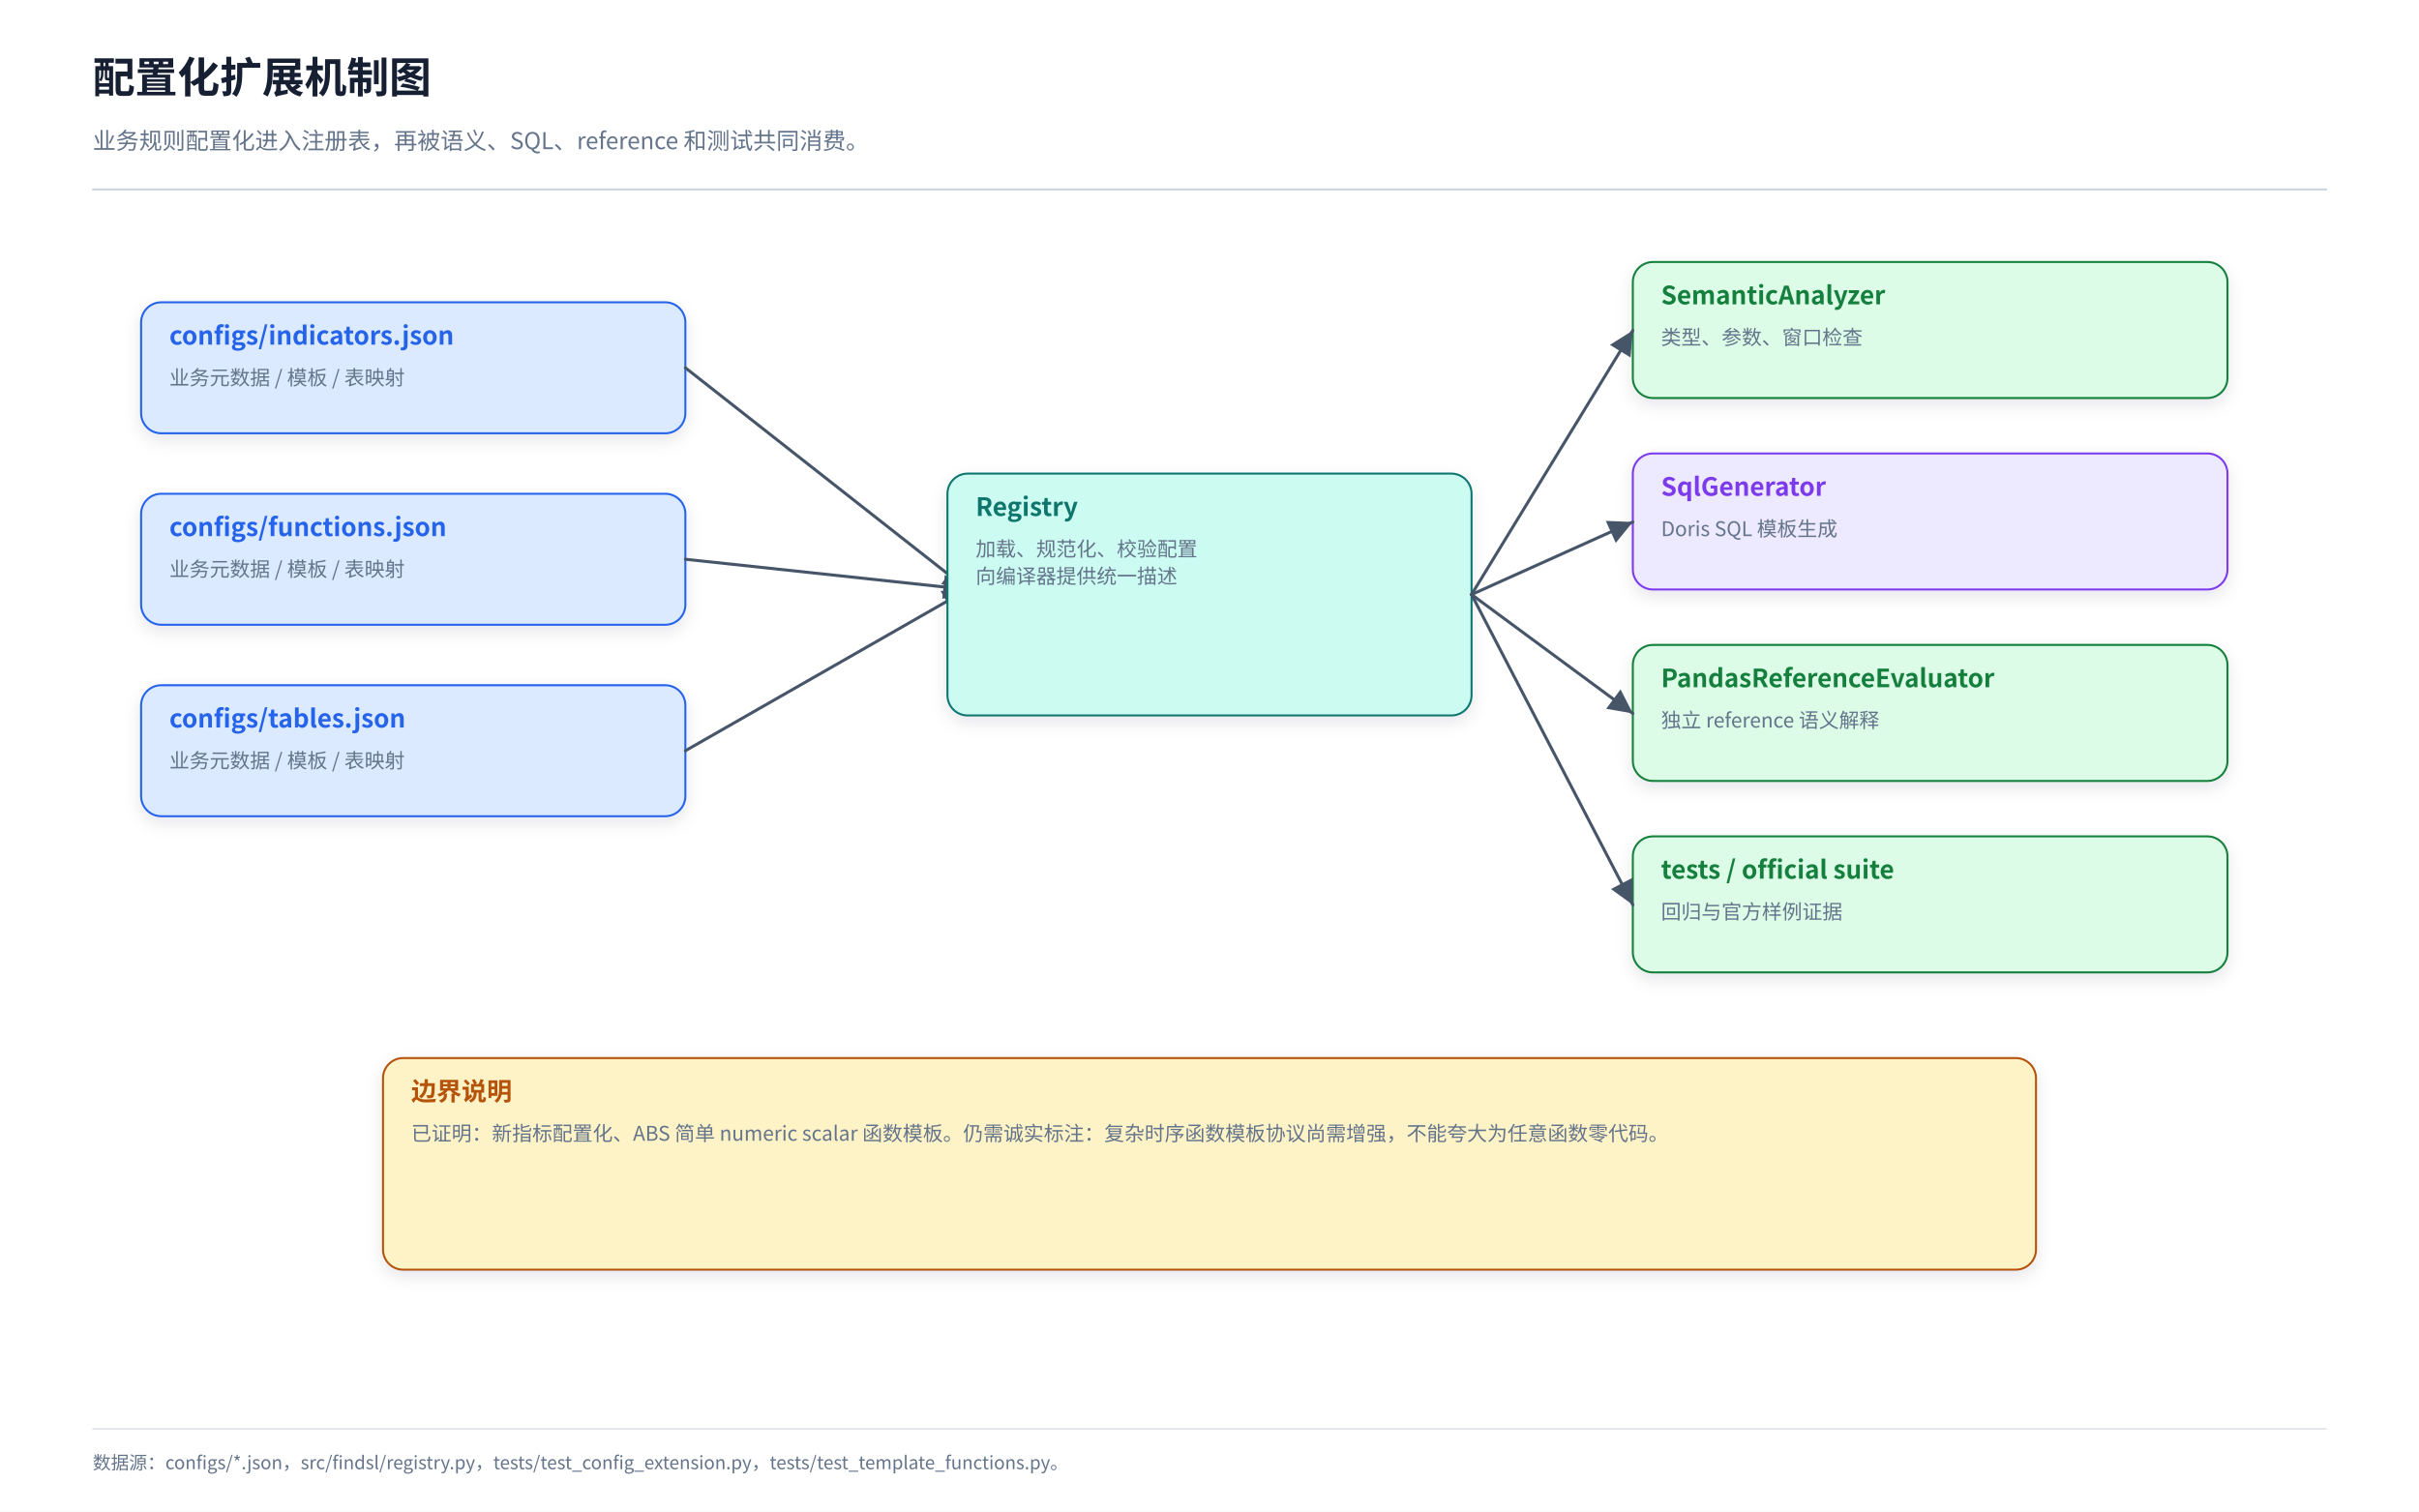
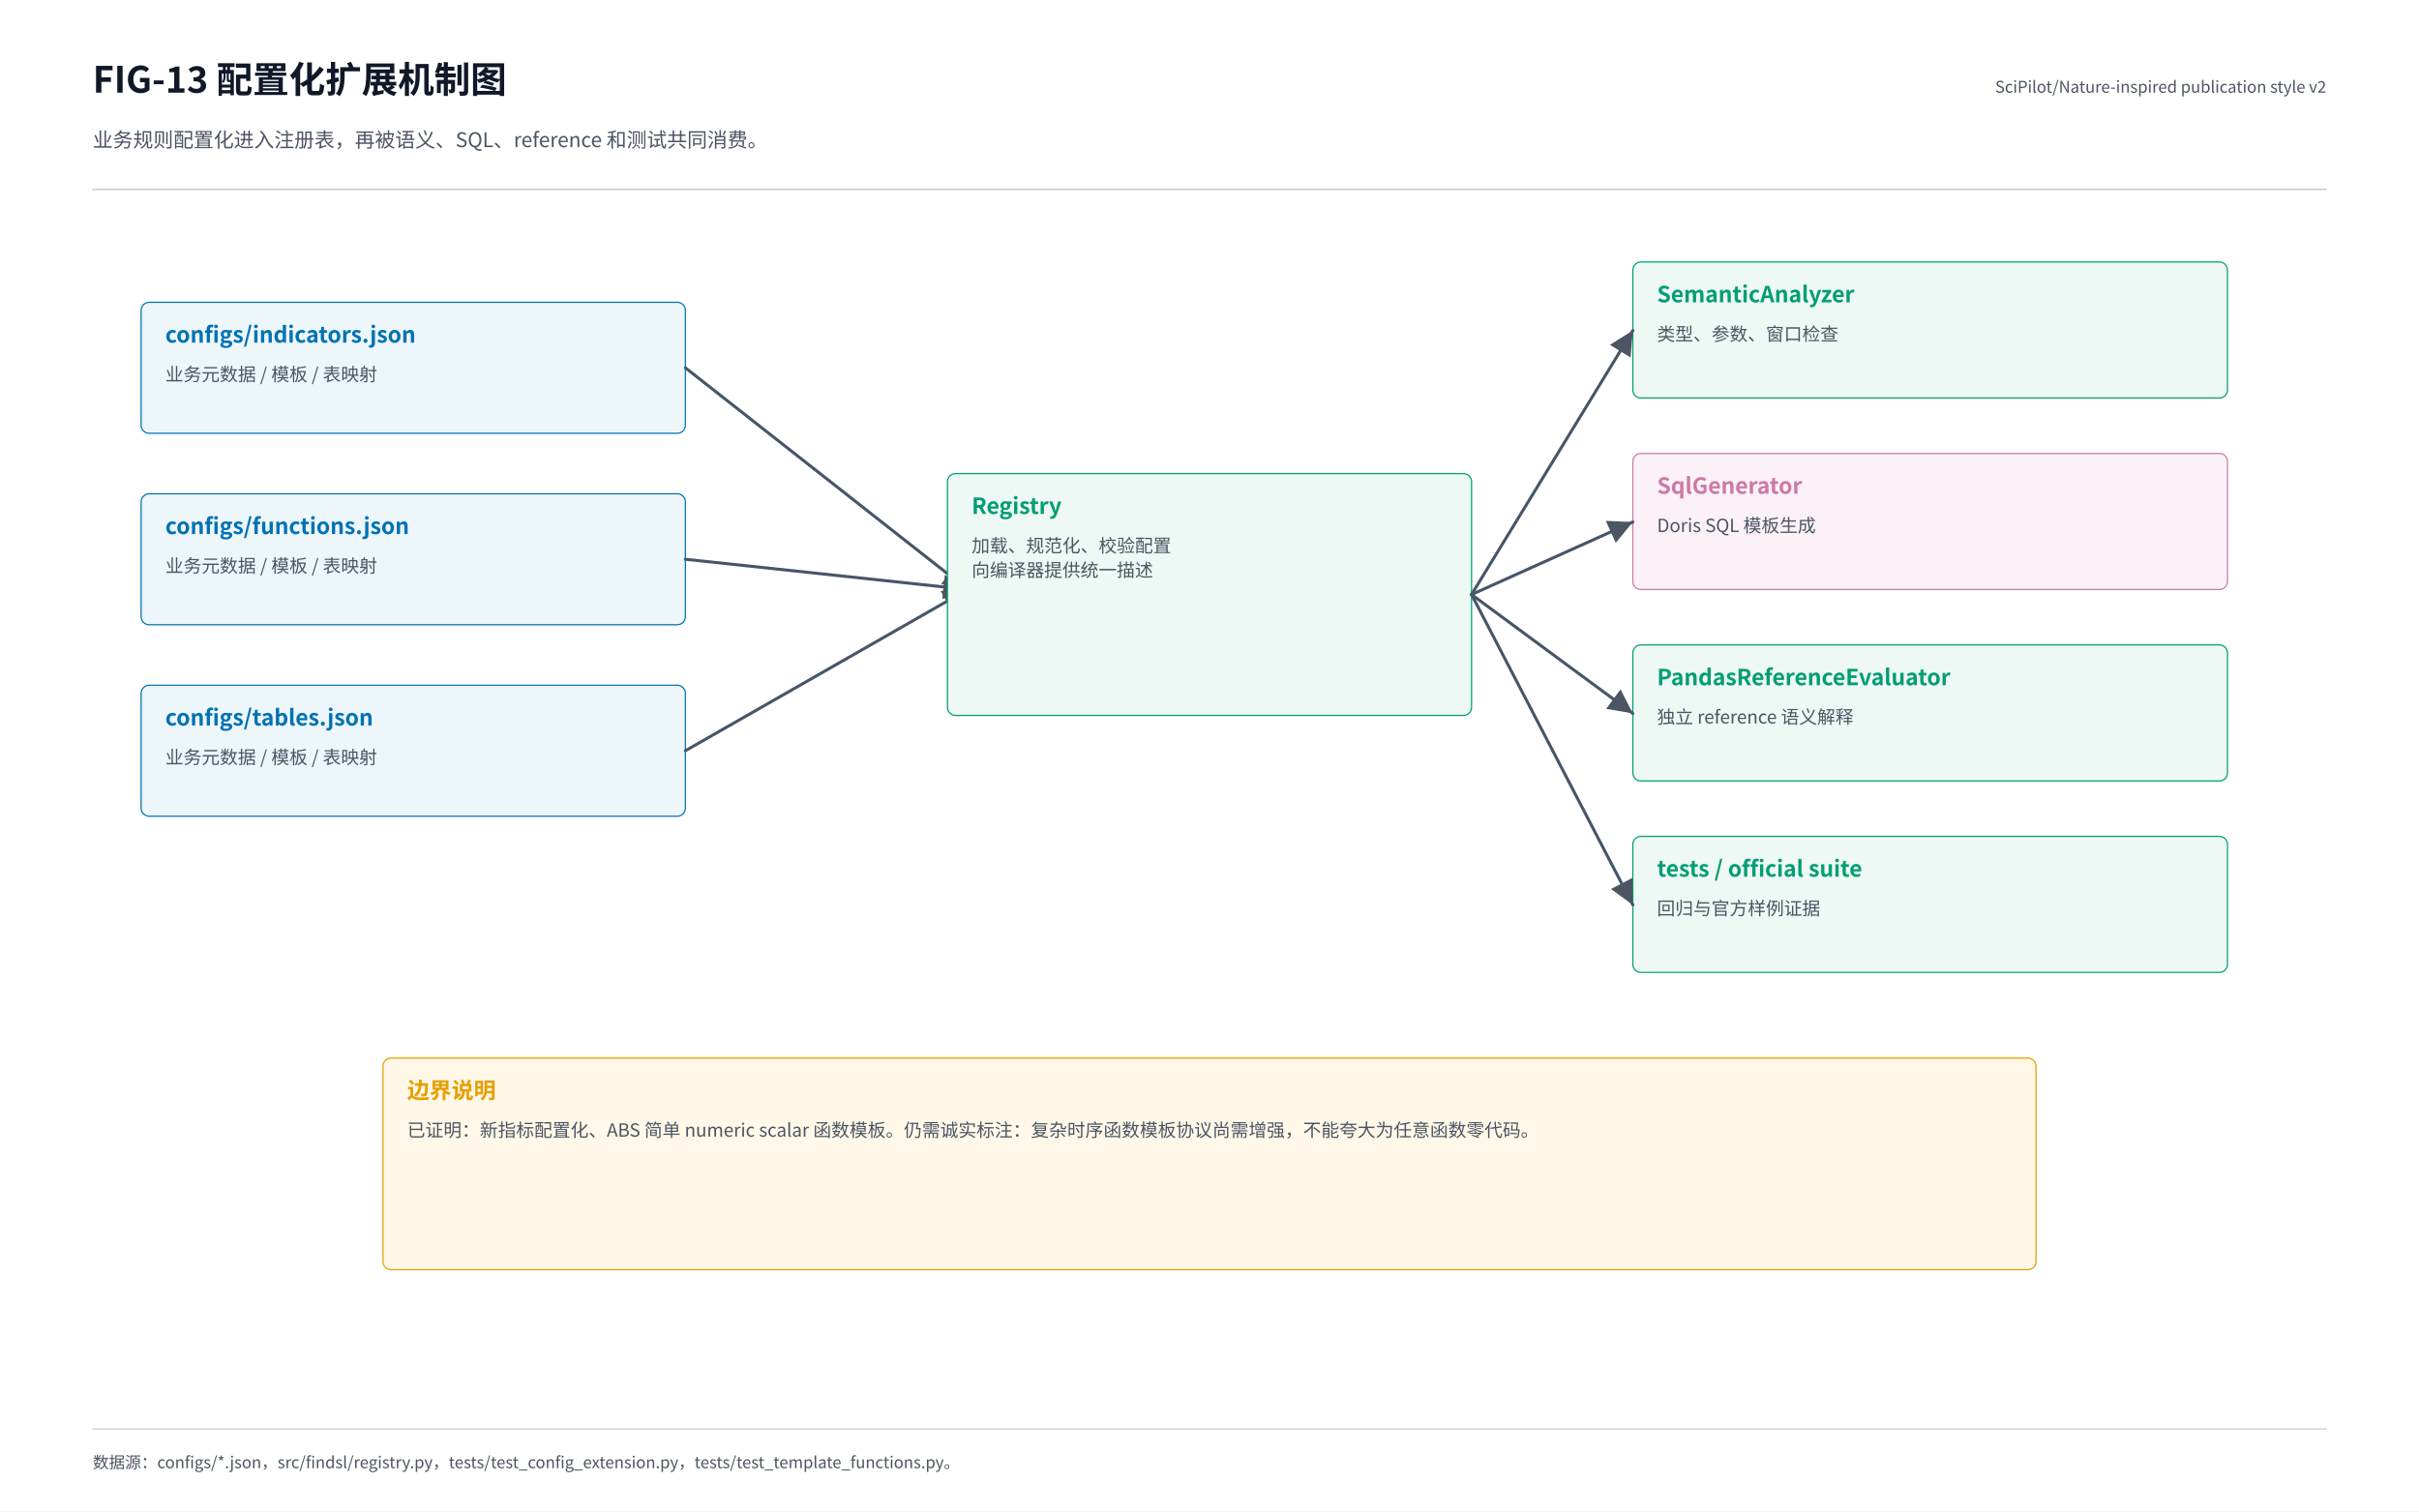
- <svg xmlns="http://www.w3.org/2000/svg" width="2400" height="1500" viewBox="0 0 2400 1500" role="img" aria-label="配置化扩展机制图">
+ <svg xmlns="http://www.w3.org/2000/svg" width="2400" height="1500" viewBox="0 0 2400 1500" role="img" aria-label="FIG-13  配置化扩展机制图">
  <rect x="0" y="0" width="2400" height="1500" fill="#ffffff" />
  <defs>
    <marker id="arrow" markerWidth="12" markerHeight="12" refX="10" refY="6" orient="auto">
-       <path d="M2,2 L10,6 L2,10 Z" fill="#475569" />
+       <path d="M2,2 L10,6 L2,10 Z" fill="#4b5563" />
    </marker>
-     <filter id="shadow" x="-10%" y="-10%" width="120%" height="130%">
-       <feDropShadow dx="0" dy="6" stdDeviation="8" flood-color="#0f172a" flood-opacity="0.10" />
-     </filter>
  </defs>
-   <text x="92.0" y="92.0" font-family="Microsoft YaHei, SimSun, Noto Sans CJK SC, Arial, sans-serif" font-size="42" font-weight="800" fill="#172033" text-anchor="start">
-     <tspan x="92.0" dy="0.0">配置化扩展机制图</tspan>
+   <text x="92.0" y="92.0" font-family="Microsoft YaHei, SimSun, Noto Sans CJK SC, Arial, sans-serif" font-size="36" font-weight="800" fill="#111827" text-anchor="start">
+     <tspan x="92.0" dy="0.0">FIG-13  配置化扩展机制图</tspan>
  </text>
-   <text x="92.0" y="148.0" font-family="Microsoft YaHei, SimSun, Noto Sans CJK SC, Arial, sans-serif" font-size="23" font-weight="400" fill="#64748b" text-anchor="start">
+   <text x="92.0" y="146.0" font-family="Microsoft YaHei, SimSun, Noto Sans CJK SC, Arial, sans-serif" font-size="20" font-weight="400" fill="#4b5563" text-anchor="start">
    <tspan x="92.0" dy="0.0">业务规则配置化进入注册表，再被语义、SQL、reference 和测试共同消费。</tspan>
  </text>
-   <line x1="92.0" y1="188.0" x2="2308.0" y2="188.0" stroke="#cbd5e1" stroke-width="2" stroke-linecap="round" />
-   <rect x="140.0" y="300.0" width="540.0" height="130.0" rx="20" fill="#dbeafe" stroke="#2563eb" stroke-width="2" filter="url(#shadow)" />
-   <text x="168.0" y="342.0" font-family="Microsoft YaHei, SimSun, Noto Sans CJK SC, Arial, sans-serif" font-size="25" font-weight="800" fill="#2563eb" text-anchor="start">
-     <tspan x="168.0" dy="0.0">configs/indicators.json</tspan>
+   <text x="2308.0" y="92.0" font-family="Microsoft YaHei, SimSun, Noto Sans CJK SC, Arial, sans-serif" font-size="16" font-weight="400" fill="#4b5563" text-anchor="end">
+     <tspan x="2308.0" dy="0.0">SciPilot/Nature-inspired publication style v2</tspan>
  </text>
-   <text x="168.0" y="382.0" font-family="Microsoft YaHei, SimSun, Noto Sans CJK SC, Arial, sans-serif" font-size="20" font-weight="400" fill="#64748b" text-anchor="start">
-     <tspan x="168.0" dy="0.0">业务元数据 / 模板 / 表映射</tspan>
+   <line x1="92.0" y1="188.0" x2="2308.0" y2="188.0" stroke="#b8c0cc" stroke-width="1.2" stroke-linecap="round" />
+   <rect x="140.0" y="300.0" width="540.0" height="130.0" rx="8" fill="#edf6fb" stroke="#0072B2" stroke-width="1.2" />
+   <text x="164.0" y="340.0" font-family="Microsoft YaHei, SimSun, Noto Sans CJK SC, Arial, sans-serif" font-size="22" font-weight="800" fill="#0072B2" text-anchor="start">
+     <tspan x="164.0" dy="0.0">configs/indicators.json</tspan>
+   </text>
+   <text x="164.0" y="378.0" font-family="Microsoft YaHei, SimSun, Noto Sans CJK SC, Arial, sans-serif" font-size="18" font-weight="400" fill="#4b5563" text-anchor="start">
+     <tspan x="164.0" dy="0.0">业务元数据 / 模板 / 表映射</tspan>
  </text>
  <line x1="680.0" y1="365.0" x2="960.0" y2="585.0" stroke="#475569" stroke-width="3" stroke-linecap="round" marker-end="url(#arrow)" />
-   <rect x="140.0" y="490.0" width="540.0" height="130.0" rx="20" fill="#dbeafe" stroke="#2563eb" stroke-width="2" filter="url(#shadow)" />
-   <text x="168.0" y="532.0" font-family="Microsoft YaHei, SimSun, Noto Sans CJK SC, Arial, sans-serif" font-size="25" font-weight="800" fill="#2563eb" text-anchor="start">
-     <tspan x="168.0" dy="0.0">configs/functions.json</tspan>
+   <rect x="140.0" y="490.0" width="540.0" height="130.0" rx="8" fill="#edf6fb" stroke="#0072B2" stroke-width="1.2" />
+   <text x="164.0" y="530.0" font-family="Microsoft YaHei, SimSun, Noto Sans CJK SC, Arial, sans-serif" font-size="22" font-weight="800" fill="#0072B2" text-anchor="start">
+     <tspan x="164.0" dy="0.0">configs/functions.json</tspan>
  </text>
-   <text x="168.0" y="572.0" font-family="Microsoft YaHei, SimSun, Noto Sans CJK SC, Arial, sans-serif" font-size="20" font-weight="400" fill="#64748b" text-anchor="start">
-     <tspan x="168.0" dy="0.0">业务元数据 / 模板 / 表映射</tspan>
+   <text x="164.0" y="568.0" font-family="Microsoft YaHei, SimSun, Noto Sans CJK SC, Arial, sans-serif" font-size="18" font-weight="400" fill="#4b5563" text-anchor="start">
+     <tspan x="164.0" dy="0.0">业务元数据 / 模板 / 表映射</tspan>
  </text>
  <line x1="680.0" y1="555.0" x2="960.0" y2="585.0" stroke="#475569" stroke-width="3" stroke-linecap="round" marker-end="url(#arrow)" />
-   <rect x="140.0" y="680.0" width="540.0" height="130.0" rx="20" fill="#dbeafe" stroke="#2563eb" stroke-width="2" filter="url(#shadow)" />
-   <text x="168.0" y="722.0" font-family="Microsoft YaHei, SimSun, Noto Sans CJK SC, Arial, sans-serif" font-size="25" font-weight="800" fill="#2563eb" text-anchor="start">
-     <tspan x="168.0" dy="0.0">configs/tables.json</tspan>
+   <rect x="140.0" y="680.0" width="540.0" height="130.0" rx="8" fill="#edf6fb" stroke="#0072B2" stroke-width="1.2" />
+   <text x="164.0" y="720.0" font-family="Microsoft YaHei, SimSun, Noto Sans CJK SC, Arial, sans-serif" font-size="22" font-weight="800" fill="#0072B2" text-anchor="start">
+     <tspan x="164.0" dy="0.0">configs/tables.json</tspan>
  </text>
-   <text x="168.0" y="762.0" font-family="Microsoft YaHei, SimSun, Noto Sans CJK SC, Arial, sans-serif" font-size="20" font-weight="400" fill="#64748b" text-anchor="start">
-     <tspan x="168.0" dy="0.0">业务元数据 / 模板 / 表映射</tspan>
+   <text x="164.0" y="758.0" font-family="Microsoft YaHei, SimSun, Noto Sans CJK SC, Arial, sans-serif" font-size="18" font-weight="400" fill="#4b5563" text-anchor="start">
+     <tspan x="164.0" dy="0.0">业务元数据 / 模板 / 表映射</tspan>
  </text>
  <line x1="680.0" y1="745.0" x2="960.0" y2="585.0" stroke="#475569" stroke-width="3" stroke-linecap="round" marker-end="url(#arrow)" />
-   <rect x="940.0" y="470.0" width="520.0" height="240.0" rx="20" fill="#ccfbf1" stroke="#0f766e" stroke-width="2" filter="url(#shadow)" />
-   <text x="968.0" y="512.0" font-family="Microsoft YaHei, SimSun, Noto Sans CJK SC, Arial, sans-serif" font-size="25" font-weight="800" fill="#0f766e" text-anchor="start">
-     <tspan x="968.0" dy="0.0">Registry</tspan>
+   <rect x="940.0" y="470.0" width="520.0" height="240.0" rx="8" fill="#eef8f4" stroke="#009E73" stroke-width="1.2" />
+   <text x="964.0" y="510.0" font-family="Microsoft YaHei, SimSun, Noto Sans CJK SC, Arial, sans-serif" font-size="22" font-weight="800" fill="#009E73" text-anchor="start">
+     <tspan x="964.0" dy="0.0">Registry</tspan>
  </text>
-   <text x="968.0" y="552.0" font-family="Microsoft YaHei, SimSun, Noto Sans CJK SC, Arial, sans-serif" font-size="20" font-weight="400" fill="#64748b" text-anchor="start">
-     <tspan x="968.0" dy="0.0">加载、规范化、校验配置</tspan>
-     <tspan x="968.0" dy="27.0">向编译器提供统一描述</tspan>
+   <text x="964.0" y="548.0" font-family="Microsoft YaHei, SimSun, Noto Sans CJK SC, Arial, sans-serif" font-size="18" font-weight="400" fill="#4b5563" text-anchor="start">
+     <tspan x="964.0" dy="0.0">加载、规范化、校验配置</tspan>
+     <tspan x="964.0" dy="24.3">向编译器提供统一描述</tspan>
  </text>
-   <rect x="1620.0" y="260.0" width="590.0" height="135.0" rx="20" fill="#dcfce7" stroke="#15803d" stroke-width="2" filter="url(#shadow)" />
-   <text x="1648.0" y="302.0" font-family="Microsoft YaHei, SimSun, Noto Sans CJK SC, Arial, sans-serif" font-size="25" font-weight="800" fill="#15803d" text-anchor="start">
-     <tspan x="1648.0" dy="0.0">SemanticAnalyzer</tspan>
+   <rect x="1620.0" y="260.0" width="590.0" height="135.0" rx="8" fill="#eef8f4" stroke="#009E73" stroke-width="1.2" />
+   <text x="1644.0" y="300.0" font-family="Microsoft YaHei, SimSun, Noto Sans CJK SC, Arial, sans-serif" font-size="22" font-weight="800" fill="#009E73" text-anchor="start">
+     <tspan x="1644.0" dy="0.0">SemanticAnalyzer</tspan>
  </text>
-   <text x="1648.0" y="342.0" font-family="Microsoft YaHei, SimSun, Noto Sans CJK SC, Arial, sans-serif" font-size="20" font-weight="400" fill="#64748b" text-anchor="start">
-     <tspan x="1648.0" dy="0.0">类型、参数、窗口检查</tspan>
+   <text x="1644.0" y="338.0" font-family="Microsoft YaHei, SimSun, Noto Sans CJK SC, Arial, sans-serif" font-size="18" font-weight="400" fill="#4b5563" text-anchor="start">
+     <tspan x="1644.0" dy="0.0">类型、参数、窗口检查</tspan>
  </text>
  <line x1="1460.0" y1="590.0" x2="1620.0" y2="328.0" stroke="#475569" stroke-width="3" stroke-linecap="round" marker-end="url(#arrow)" />
-   <rect x="1620.0" y="450.0" width="590.0" height="135.0" rx="20" fill="#ede9fe" stroke="#7c3aed" stroke-width="2" filter="url(#shadow)" />
-   <text x="1648.0" y="492.0" font-family="Microsoft YaHei, SimSun, Noto Sans CJK SC, Arial, sans-serif" font-size="25" font-weight="800" fill="#7c3aed" text-anchor="start">
-     <tspan x="1648.0" dy="0.0">SqlGenerator</tspan>
+   <rect x="1620.0" y="450.0" width="590.0" height="135.0" rx="8" fill="#fbf1f7" stroke="#CC79A7" stroke-width="1.2" />
+   <text x="1644.0" y="490.0" font-family="Microsoft YaHei, SimSun, Noto Sans CJK SC, Arial, sans-serif" font-size="22" font-weight="800" fill="#CC79A7" text-anchor="start">
+     <tspan x="1644.0" dy="0.0">SqlGenerator</tspan>
  </text>
-   <text x="1648.0" y="532.0" font-family="Microsoft YaHei, SimSun, Noto Sans CJK SC, Arial, sans-serif" font-size="20" font-weight="400" fill="#64748b" text-anchor="start">
-     <tspan x="1648.0" dy="0.0">Doris SQL 模板生成</tspan>
+   <text x="1644.0" y="528.0" font-family="Microsoft YaHei, SimSun, Noto Sans CJK SC, Arial, sans-serif" font-size="18" font-weight="400" fill="#4b5563" text-anchor="start">
+     <tspan x="1644.0" dy="0.0">Doris SQL 模板生成</tspan>
  </text>
  <line x1="1460.0" y1="590.0" x2="1620.0" y2="518.0" stroke="#475569" stroke-width="3" stroke-linecap="round" marker-end="url(#arrow)" />
-   <rect x="1620.0" y="640.0" width="590.0" height="135.0" rx="20" fill="#dcfce7" stroke="#15803d" stroke-width="2" filter="url(#shadow)" />
-   <text x="1648.0" y="682.0" font-family="Microsoft YaHei, SimSun, Noto Sans CJK SC, Arial, sans-serif" font-size="25" font-weight="800" fill="#15803d" text-anchor="start">
-     <tspan x="1648.0" dy="0.0">PandasReferenceEvaluator</tspan>
+   <rect x="1620.0" y="640.0" width="590.0" height="135.0" rx="8" fill="#eef8f4" stroke="#009E73" stroke-width="1.2" />
+   <text x="1644.0" y="680.0" font-family="Microsoft YaHei, SimSun, Noto Sans CJK SC, Arial, sans-serif" font-size="22" font-weight="800" fill="#009E73" text-anchor="start">
+     <tspan x="1644.0" dy="0.0">PandasReferenceEvaluator</tspan>
  </text>
-   <text x="1648.0" y="722.0" font-family="Microsoft YaHei, SimSun, Noto Sans CJK SC, Arial, sans-serif" font-size="20" font-weight="400" fill="#64748b" text-anchor="start">
-     <tspan x="1648.0" dy="0.0">独立 reference 语义解释</tspan>
+   <text x="1644.0" y="718.0" font-family="Microsoft YaHei, SimSun, Noto Sans CJK SC, Arial, sans-serif" font-size="18" font-weight="400" fill="#4b5563" text-anchor="start">
+     <tspan x="1644.0" dy="0.0">独立 reference 语义解释</tspan>
  </text>
  <line x1="1460.0" y1="590.0" x2="1620.0" y2="708.0" stroke="#475569" stroke-width="3" stroke-linecap="round" marker-end="url(#arrow)" />
-   <rect x="1620.0" y="830.0" width="590.0" height="135.0" rx="20" fill="#dcfce7" stroke="#15803d" stroke-width="2" filter="url(#shadow)" />
-   <text x="1648.0" y="872.0" font-family="Microsoft YaHei, SimSun, Noto Sans CJK SC, Arial, sans-serif" font-size="25" font-weight="800" fill="#15803d" text-anchor="start">
-     <tspan x="1648.0" dy="0.0">tests / official suite</tspan>
+   <rect x="1620.0" y="830.0" width="590.0" height="135.0" rx="8" fill="#eef8f4" stroke="#009E73" stroke-width="1.2" />
+   <text x="1644.0" y="870.0" font-family="Microsoft YaHei, SimSun, Noto Sans CJK SC, Arial, sans-serif" font-size="22" font-weight="800" fill="#009E73" text-anchor="start">
+     <tspan x="1644.0" dy="0.0">tests / official suite</tspan>
  </text>
-   <text x="1648.0" y="912.0" font-family="Microsoft YaHei, SimSun, Noto Sans CJK SC, Arial, sans-serif" font-size="20" font-weight="400" fill="#64748b" text-anchor="start">
-     <tspan x="1648.0" dy="0.0">回归与官方样例证据</tspan>
+   <text x="1644.0" y="908.0" font-family="Microsoft YaHei, SimSun, Noto Sans CJK SC, Arial, sans-serif" font-size="18" font-weight="400" fill="#4b5563" text-anchor="start">
+     <tspan x="1644.0" dy="0.0">回归与官方样例证据</tspan>
  </text>
  <line x1="1460.0" y1="590.0" x2="1620.0" y2="898.0" stroke="#475569" stroke-width="3" stroke-linecap="round" marker-end="url(#arrow)" />
-   <rect x="380.0" y="1050.0" width="1640.0" height="210.0" rx="20" fill="#fef3c7" stroke="#b45309" stroke-width="2" filter="url(#shadow)" />
-   <text x="408.0" y="1092.0" font-family="Microsoft YaHei, SimSun, Noto Sans CJK SC, Arial, sans-serif" font-size="25" font-weight="800" fill="#b45309" text-anchor="start">
-     <tspan x="408.0" dy="0.0">边界说明</tspan>
+   <rect x="380.0" y="1050.0" width="1640.0" height="210.0" rx="8" fill="#fff8e8" stroke="#E69F00" stroke-width="1.2" />
+   <text x="404.0" y="1090.0" font-family="Microsoft YaHei, SimSun, Noto Sans CJK SC, Arial, sans-serif" font-size="22" font-weight="800" fill="#E69F00" text-anchor="start">
+     <tspan x="404.0" dy="0.0">边界说明</tspan>
  </text>
-   <text x="408.0" y="1132.0" font-family="Microsoft YaHei, SimSun, Noto Sans CJK SC, Arial, sans-serif" font-size="20" font-weight="400" fill="#64748b" text-anchor="start">
-     <tspan x="408.0" dy="0.0">已证明：新指标配置化、ABS 简单 numeric scalar 函数模板。仍需诚实标注：复杂时序函数模板协议尚需增强，不能夸大为任意函数零代码。</tspan>
+   <text x="404.0" y="1128.0" font-family="Microsoft YaHei, SimSun, Noto Sans CJK SC, Arial, sans-serif" font-size="18" font-weight="400" fill="#4b5563" text-anchor="start">
+     <tspan x="404.0" dy="0.0">已证明：新指标配置化、ABS 简单 numeric scalar 函数模板。仍需诚实标注：复杂时序函数模板协议尚需增强，不能夸大为任意函数零代码。</tspan>
  </text>
-   <line x1="92.0" y1="1418.0" x2="2308.0" y2="1418.0" stroke="#cbd5e1" stroke-width="1" stroke-linecap="round" />
-   <text x="92.0" y="1458.0" font-family="Microsoft YaHei, SimSun, Noto Sans CJK SC, Arial, sans-serif" font-size="18" font-weight="400" fill="#64748b" text-anchor="start">
+   <line x1="92.0" y1="1418.0" x2="2308.0" y2="1418.0" stroke="#b8c0cc" stroke-width="1" stroke-linecap="round" />
+   <text x="92.0" y="1457.0" font-family="Microsoft YaHei, SimSun, Noto Sans CJK SC, Arial, sans-serif" font-size="16" font-weight="400" fill="#4b5563" text-anchor="start">
    <tspan x="92.0" dy="0.0">数据源：configs/*.json，src/findsl/registry.py，tests/test_config_extension.py，tests/test_template_functions.py。</tspan>
  </text>
</svg>
